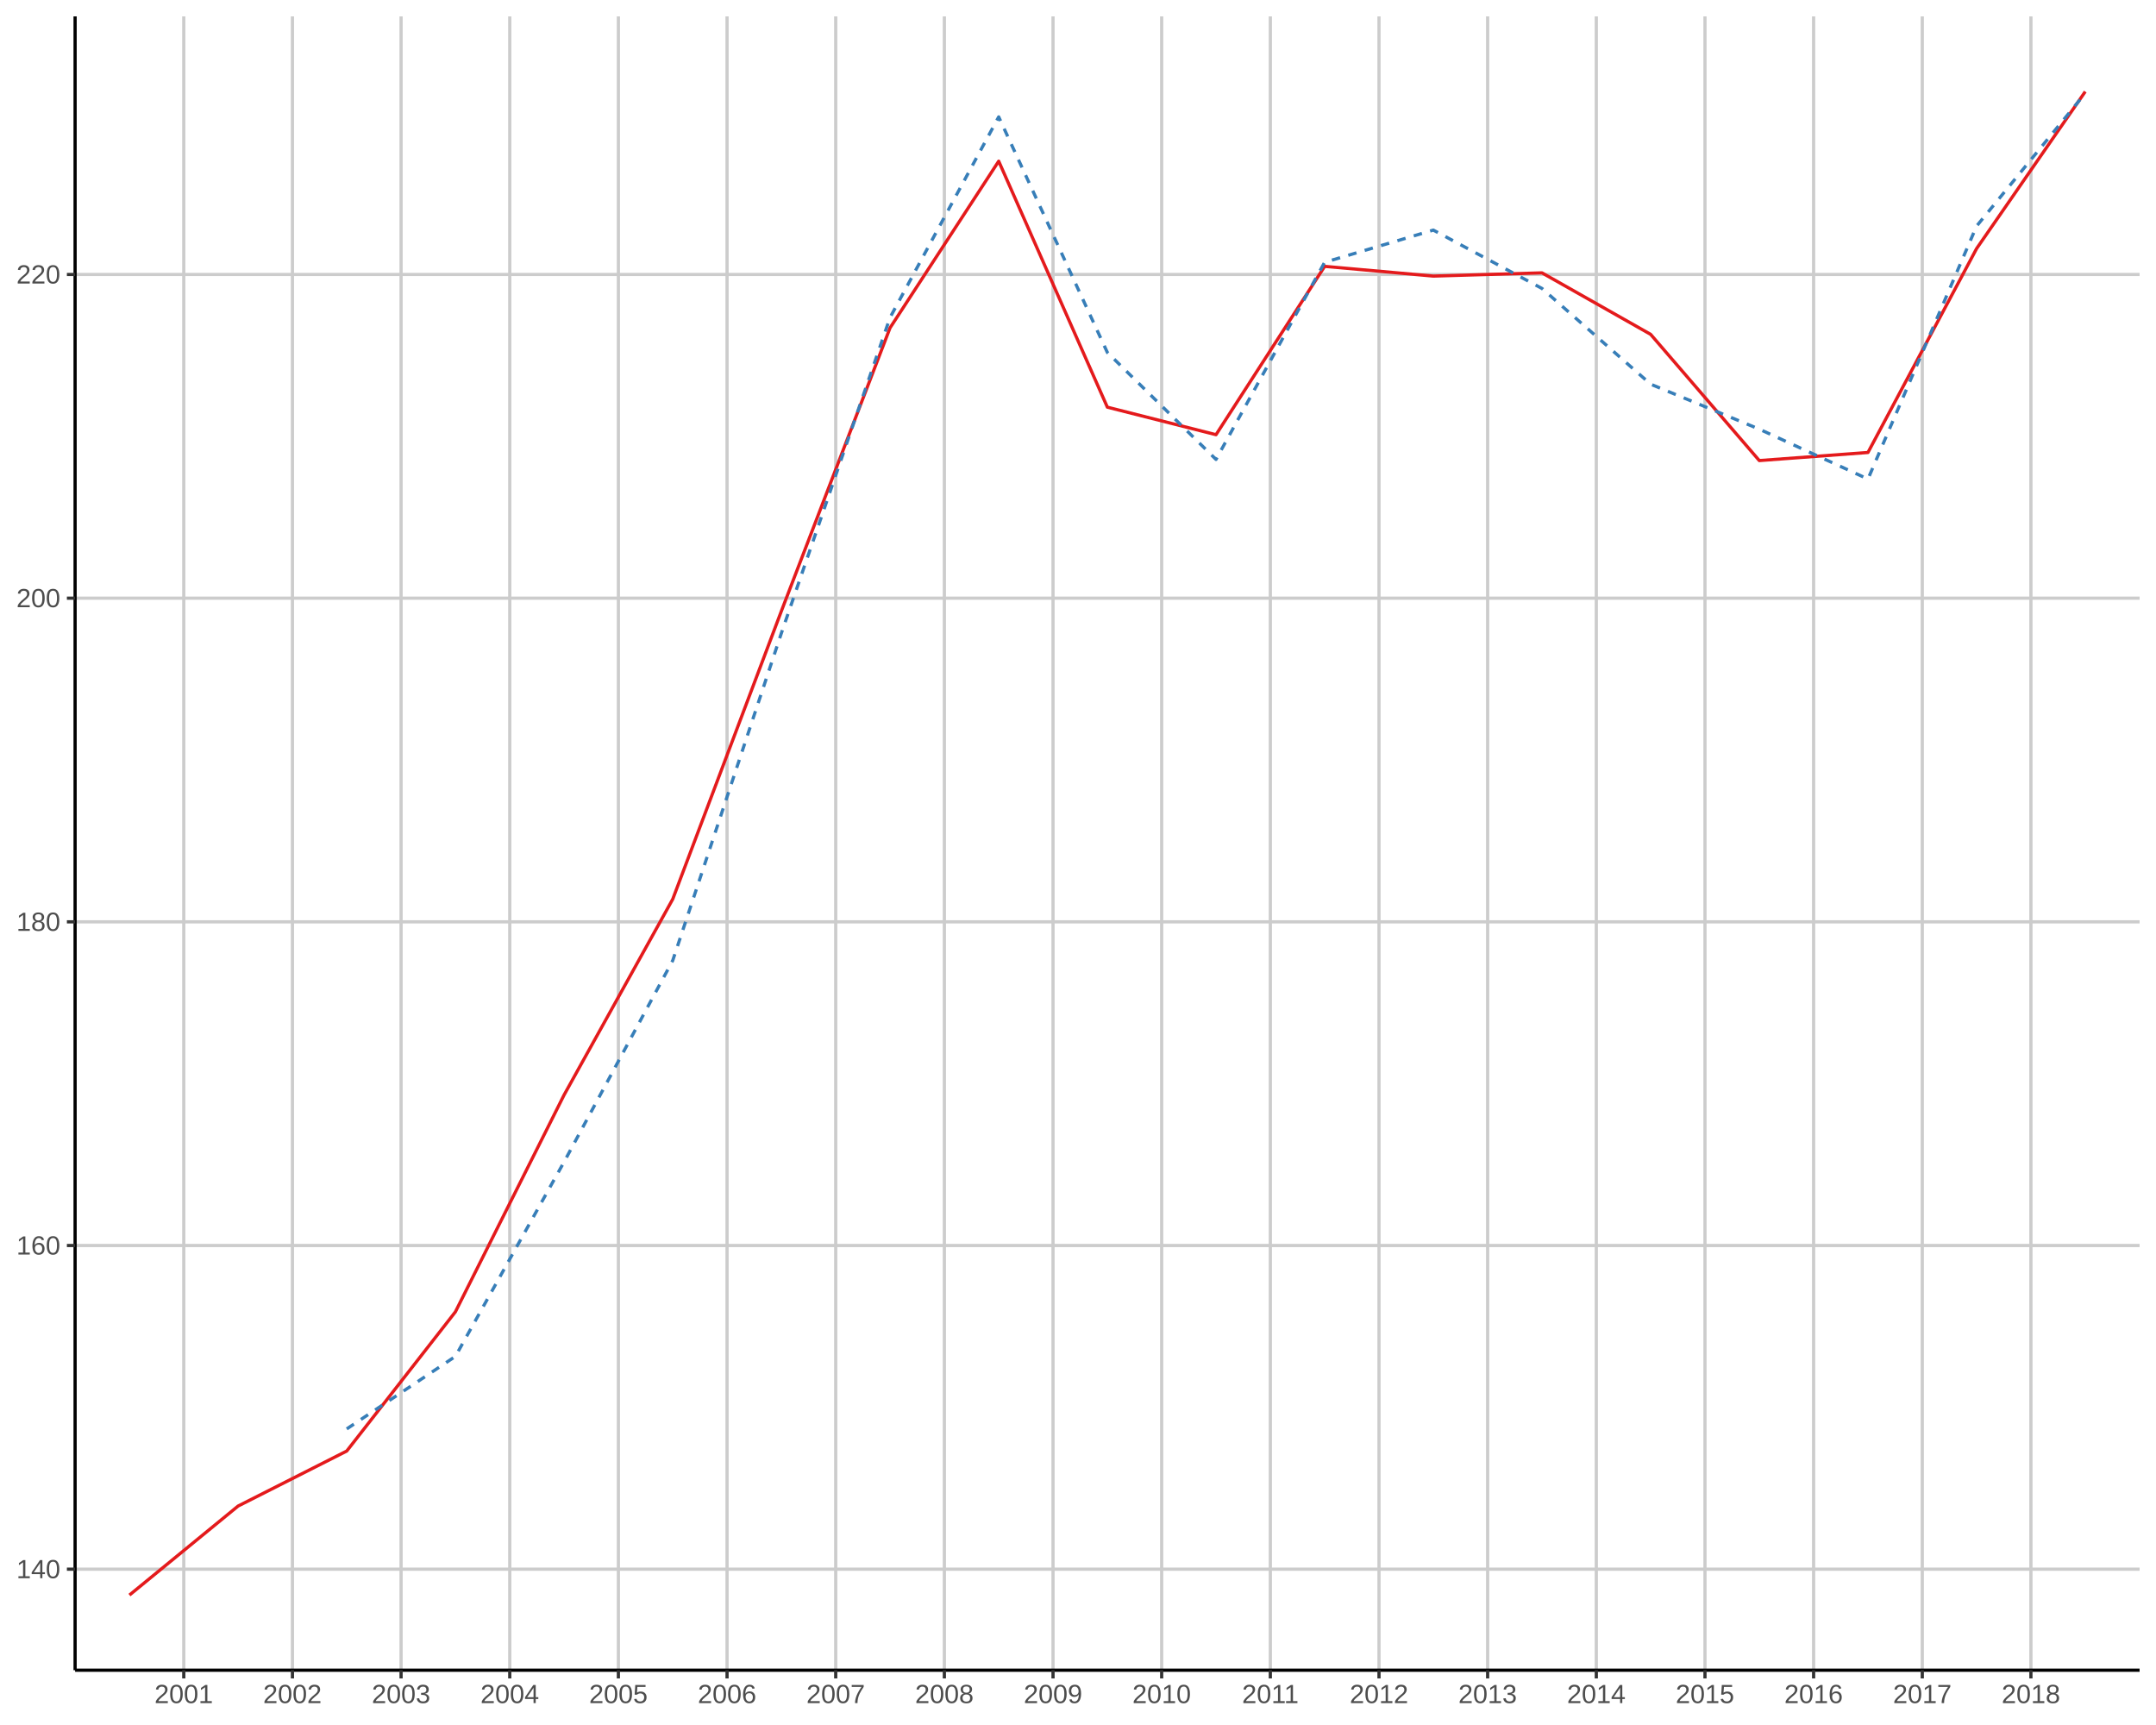
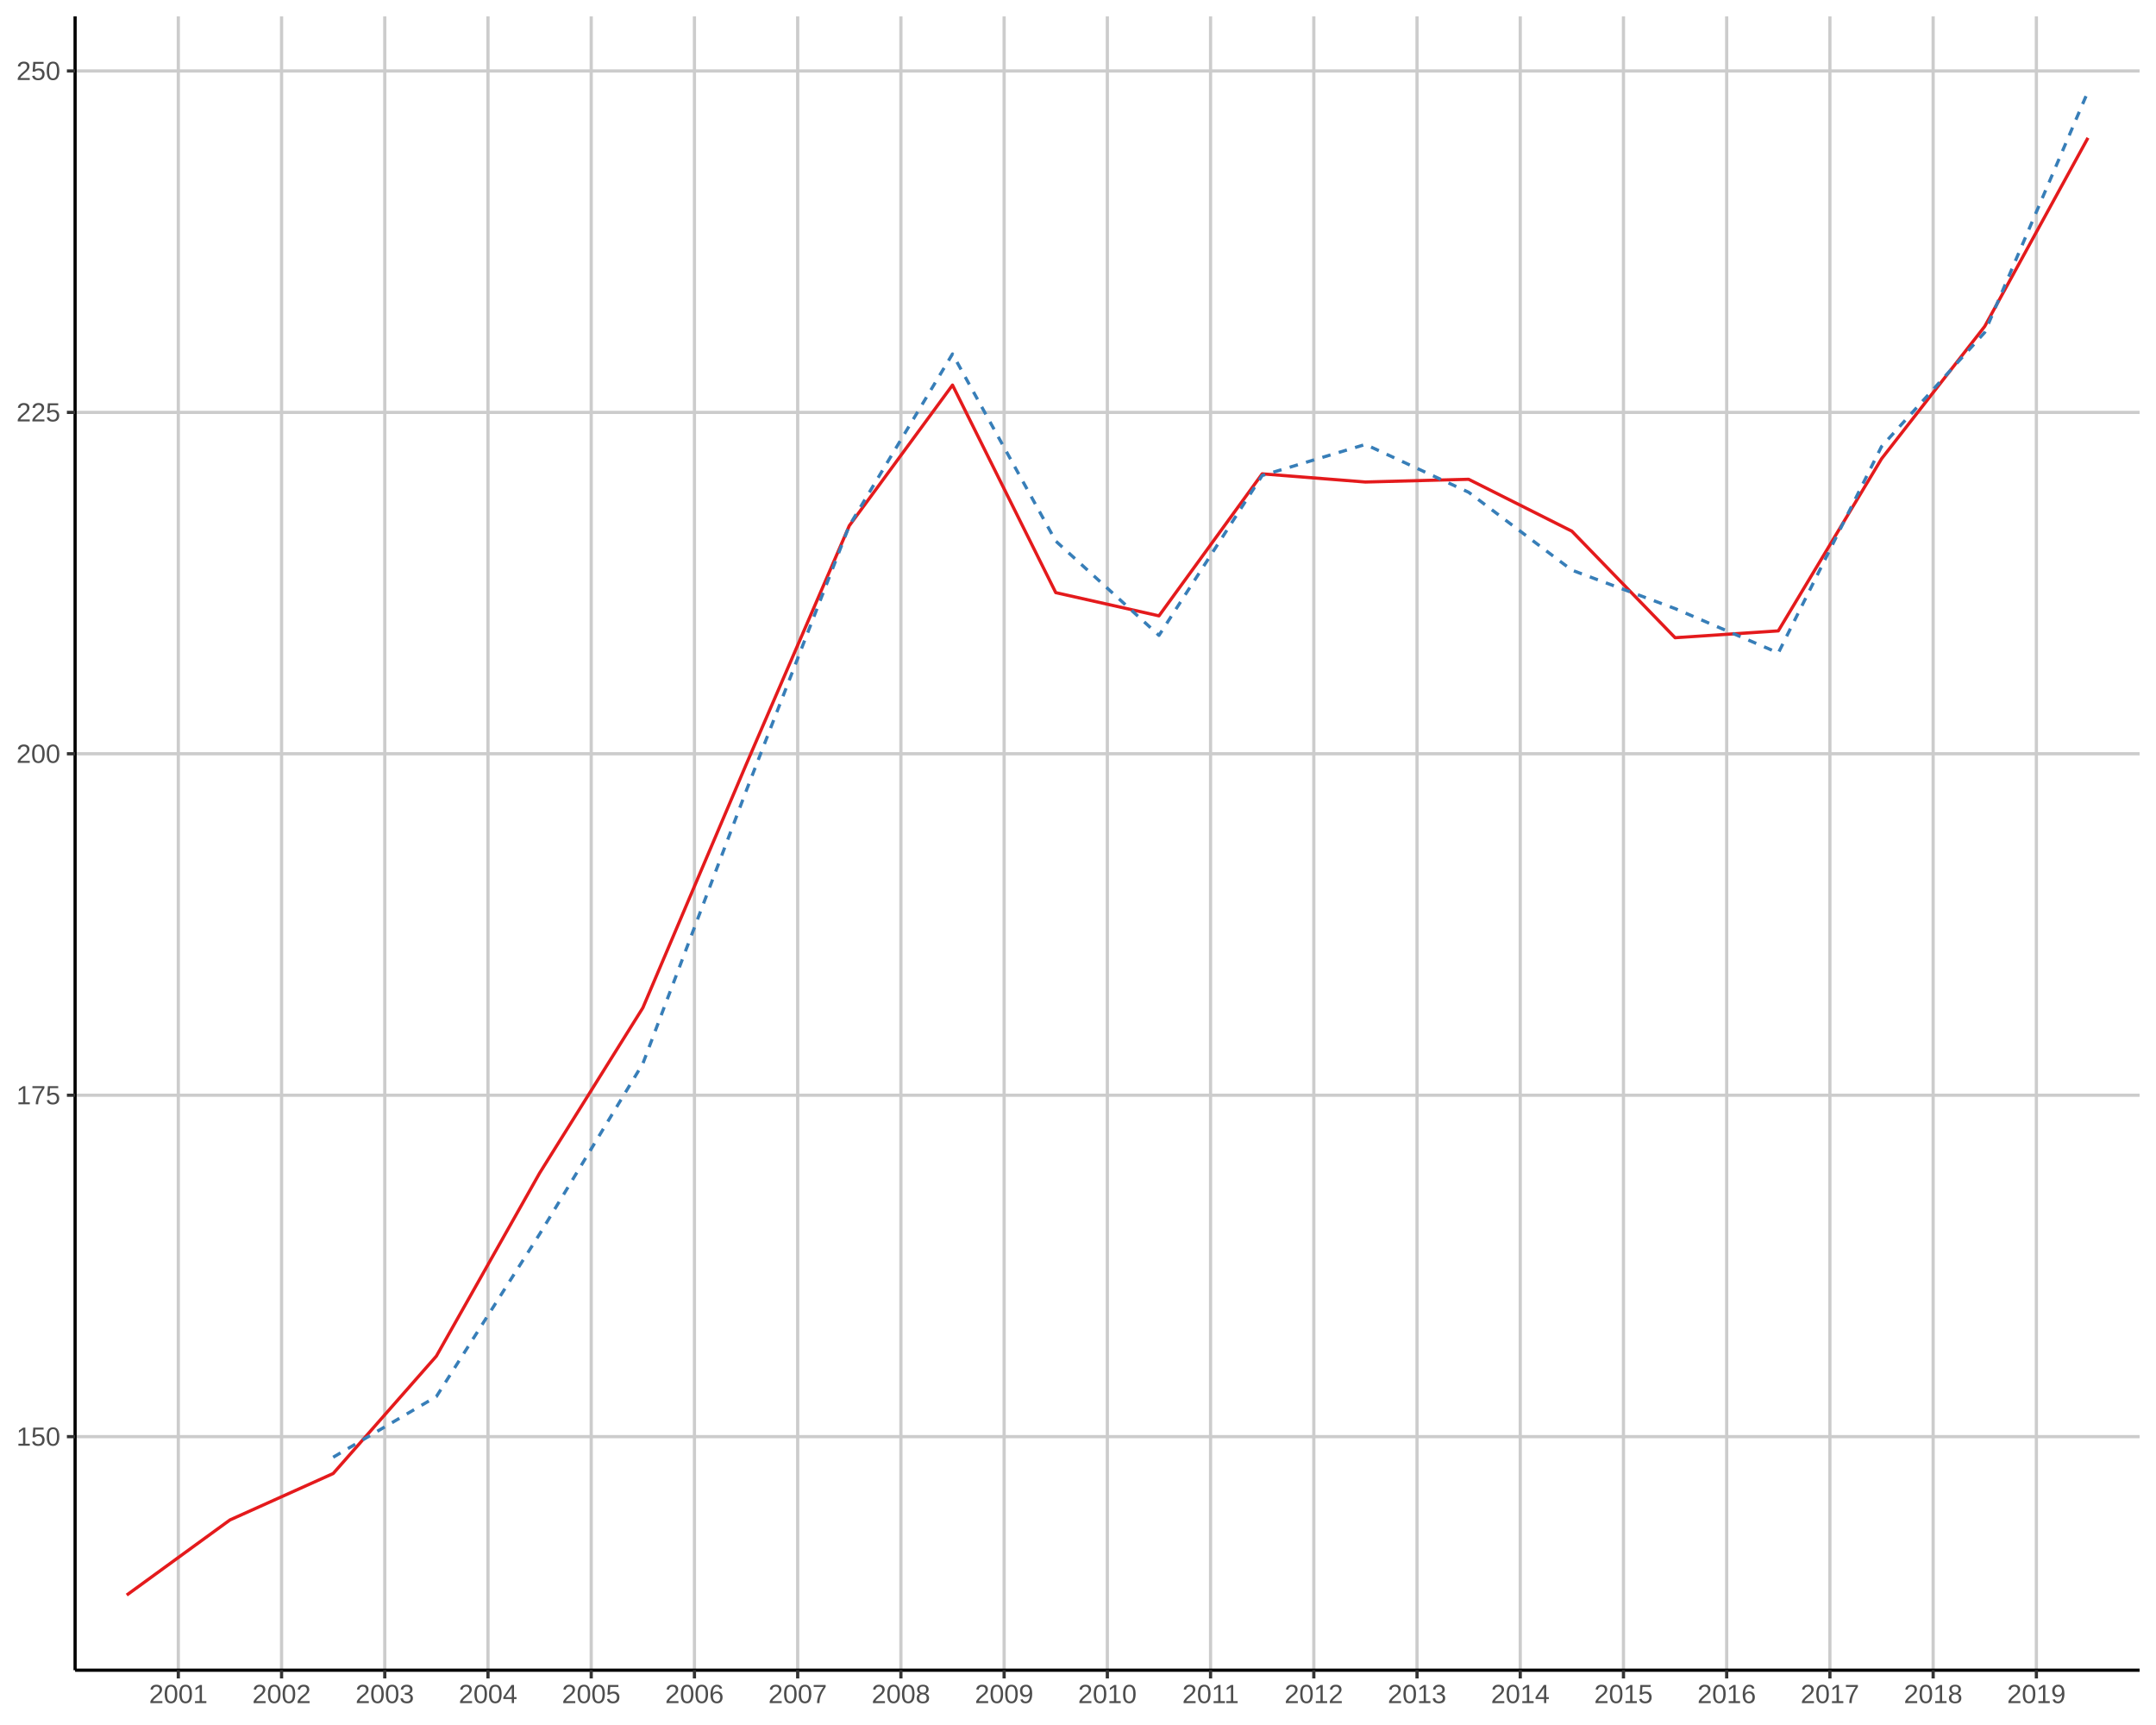
<svg xmlns="http://www.w3.org/2000/svg" viewBox="0 0 720.00 576.00">
  <defs>
    <style type="text/css">
    line, polyline, polygon, path, rect, circle {
      fill: none;
      stroke: #000000;
      stroke-linecap: round;
      stroke-linejoin: round;
      stroke-miterlimit: 10.00;
    }
  </style>
  </defs>
  <rect width="100%" height="100%" style="stroke: none; fill: #FFFFFF;" />
  <rect x="0.00" y="0.00" width="720.00" height="576.00" style="stroke-width: 1.07; stroke: #FFFFFF; fill: #FFFFFF;" />
  <defs>
    <clipPath id="cpMjUuMDh8NzE0LjUyfDU1Ny43MXw1LjQ4">
      <rect x="25.08" y="5.48" width="689.44" height="552.23" />
    </clipPath>
  </defs>
  <rect x="25.08" y="5.48" width="689.44" height="552.23" style="stroke-width: 1.07; stroke: none; fill: #FFFFFF;" clip-path="url(#cpMjUuMDh8NzE0LjUyfDU1Ny43MXw1LjQ4)" />
-   <polyline points="25.08,523.97 714.52,523.97 " style="stroke-width: 1.07; stroke: #CCCCCC; stroke-linecap: butt;" clip-path="url(#cpMjUuMDh8NzE0LjUyfDU1Ny43MXw1LjQ4)" />
-   <polyline points="25.08,415.89 714.52,415.89 " style="stroke-width: 1.07; stroke: #CCCCCC; stroke-linecap: butt;" clip-path="url(#cpMjUuMDh8NzE0LjUyfDU1Ny43MXw1LjQ4)" />
-   <polyline points="25.08,307.81 714.52,307.81 " style="stroke-width: 1.07; stroke: #CCCCCC; stroke-linecap: butt;" clip-path="url(#cpMjUuMDh8NzE0LjUyfDU1Ny43MXw1LjQ4)" />
-   <polyline points="25.08,199.73 714.52,199.73 " style="stroke-width: 1.07; stroke: #CCCCCC; stroke-linecap: butt;" clip-path="url(#cpMjUuMDh8NzE0LjUyfDU1Ny43MXw1LjQ4)" />
-   <polyline points="25.08,91.65 714.52,91.65 " style="stroke-width: 1.07; stroke: #CCCCCC; stroke-linecap: butt;" clip-path="url(#cpMjUuMDh8NzE0LjUyfDU1Ny43MXw1LjQ4)" />
-   <polyline points="61.37,557.71 61.37,5.48 " style="stroke-width: 1.07; stroke: #CCCCCC; stroke-linecap: butt;" clip-path="url(#cpMjUuMDh8NzE0LjUyfDU1Ny43MXw1LjQ4)" />
-   <polyline points="97.66,557.71 97.66,5.48 " style="stroke-width: 1.07; stroke: #CCCCCC; stroke-linecap: butt;" clip-path="url(#cpMjUuMDh8NzE0LjUyfDU1Ny43MXw1LjQ4)" />
-   <polyline points="133.94,557.71 133.94,5.48 " style="stroke-width: 1.07; stroke: #CCCCCC; stroke-linecap: butt;" clip-path="url(#cpMjUuMDh8NzE0LjUyfDU1Ny43MXw1LjQ4)" />
-   <polyline points="170.23,557.71 170.23,5.48 " style="stroke-width: 1.07; stroke: #CCCCCC; stroke-linecap: butt;" clip-path="url(#cpMjUuMDh8NzE0LjUyfDU1Ny43MXw1LjQ4)" />
-   <polyline points="206.51,557.71 206.51,5.48 " style="stroke-width: 1.07; stroke: #CCCCCC; stroke-linecap: butt;" clip-path="url(#cpMjUuMDh8NzE0LjUyfDU1Ny43MXw1LjQ4)" />
-   <polyline points="242.80,557.71 242.80,5.48 " style="stroke-width: 1.07; stroke: #CCCCCC; stroke-linecap: butt;" clip-path="url(#cpMjUuMDh8NzE0LjUyfDU1Ny43MXw1LjQ4)" />
-   <polyline points="279.09,557.71 279.09,5.48 " style="stroke-width: 1.07; stroke: #CCCCCC; stroke-linecap: butt;" clip-path="url(#cpMjUuMDh8NzE0LjUyfDU1Ny43MXw1LjQ4)" />
-   <polyline points="315.37,557.71 315.37,5.48 " style="stroke-width: 1.07; stroke: #CCCCCC; stroke-linecap: butt;" clip-path="url(#cpMjUuMDh8NzE0LjUyfDU1Ny43MXw1LjQ4)" />
-   <polyline points="351.66,557.71 351.66,5.48 " style="stroke-width: 1.07; stroke: #CCCCCC; stroke-linecap: butt;" clip-path="url(#cpMjUuMDh8NzE0LjUyfDU1Ny43MXw1LjQ4)" />
-   <polyline points="387.94,557.71 387.94,5.48 " style="stroke-width: 1.07; stroke: #CCCCCC; stroke-linecap: butt;" clip-path="url(#cpMjUuMDh8NzE0LjUyfDU1Ny43MXw1LjQ4)" />
-   <polyline points="424.23,557.71 424.23,5.48 " style="stroke-width: 1.07; stroke: #CCCCCC; stroke-linecap: butt;" clip-path="url(#cpMjUuMDh8NzE0LjUyfDU1Ny43MXw1LjQ4)" />
-   <polyline points="460.52,557.71 460.52,5.48 " style="stroke-width: 1.07; stroke: #CCCCCC; stroke-linecap: butt;" clip-path="url(#cpMjUuMDh8NzE0LjUyfDU1Ny43MXw1LjQ4)" />
-   <polyline points="496.80,557.71 496.80,5.48 " style="stroke-width: 1.07; stroke: #CCCCCC; stroke-linecap: butt;" clip-path="url(#cpMjUuMDh8NzE0LjUyfDU1Ny43MXw1LjQ4)" />
-   <polyline points="533.09,557.71 533.09,5.48 " style="stroke-width: 1.07; stroke: #CCCCCC; stroke-linecap: butt;" clip-path="url(#cpMjUuMDh8NzE0LjUyfDU1Ny43MXw1LjQ4)" />
-   <polyline points="569.38,557.71 569.38,5.48 " style="stroke-width: 1.07; stroke: #CCCCCC; stroke-linecap: butt;" clip-path="url(#cpMjUuMDh8NzE0LjUyfDU1Ny43MXw1LjQ4)" />
-   <polyline points="605.66,557.71 605.66,5.48 " style="stroke-width: 1.07; stroke: #CCCCCC; stroke-linecap: butt;" clip-path="url(#cpMjUuMDh8NzE0LjUyfDU1Ny43MXw1LjQ4)" />
-   <polyline points="641.95,557.71 641.95,5.48 " style="stroke-width: 1.07; stroke: #CCCCCC; stroke-linecap: butt;" clip-path="url(#cpMjUuMDh8NzE0LjUyfDU1Ny43MXw1LjQ4)" />
-   <polyline points="678.23,557.71 678.23,5.48 " style="stroke-width: 1.07; stroke: #CCCCCC; stroke-linecap: butt;" clip-path="url(#cpMjUuMDh8NzE0LjUyfDU1Ny43MXw1LjQ4)" />
-   <polyline points="43.23,532.61 79.51,502.89 115.80,484.52 152.08,438.04 188.37,365.63 224.66,300.24 260.94,204.05 297.23,109.48 333.52,53.82 369.80,135.96 406.09,145.15 442.37,88.94 478.66,92.19 514.95,91.11 551.23,111.64 587.52,153.79 623.81,151.09 660.09,83.00 696.38,30.58 " style="stroke-width: 1.07; stroke: #E41A1C; stroke-linecap: butt;" clip-path="url(#cpMjUuMDh8NzE0LjUyfDU1Ny43MXw1LjQ4)" />
-   <polyline points="115.80,477.13 152.08,452.92 188.37,387.99 224.66,320.73 260.94,211.42 297.23,106.04 333.52,39.03 369.80,117.69 406.09,153.41 442.37,87.58 478.66,76.83 514.95,96.32 551.23,128.28 587.52,143.30 623.81,159.96 660.09,75.49 696.38,31.13 " style="stroke-width: 1.07; stroke: #377EB8; stroke-dasharray: 2.85,2.85; stroke-linecap: butt;" clip-path="url(#cpMjUuMDh8NzE0LjUyfDU1Ny43MXw1LjQ4)" />
+   <polyline points="25.08,479.71 714.52,479.71 " style="stroke-width: 1.07; stroke: #CCCCCC; stroke-linecap: butt;" clip-path="url(#cpMjUuMDh8NzE0LjUyfDU1Ny43MXw1LjQ4)" />
+   <polyline points="25.08,365.71 714.52,365.71 " style="stroke-width: 1.07; stroke: #CCCCCC; stroke-linecap: butt;" clip-path="url(#cpMjUuMDh8NzE0LjUyfDU1Ny43MXw1LjQ4)" />
+   <polyline points="25.08,251.70 714.52,251.70 " style="stroke-width: 1.07; stroke: #CCCCCC; stroke-linecap: butt;" clip-path="url(#cpMjUuMDh8NzE0LjUyfDU1Ny43MXw1LjQ4)" />
+   <polyline points="25.08,137.70 714.52,137.70 " style="stroke-width: 1.07; stroke: #CCCCCC; stroke-linecap: butt;" clip-path="url(#cpMjUuMDh8NzE0LjUyfDU1Ny43MXw1LjQ4)" />
+   <polyline points="25.08,23.69 714.52,23.69 " style="stroke-width: 1.07; stroke: #CCCCCC; stroke-linecap: butt;" clip-path="url(#cpMjUuMDh8NzE0LjUyfDU1Ny43MXw1LjQ4)" />
+   <polyline points="59.55,557.71 59.55,5.48 " style="stroke-width: 1.07; stroke: #CCCCCC; stroke-linecap: butt;" clip-path="url(#cpMjUuMDh8NzE0LjUyfDU1Ny43MXw1LjQ4)" />
+   <polyline points="94.03,557.71 94.03,5.48 " style="stroke-width: 1.07; stroke: #CCCCCC; stroke-linecap: butt;" clip-path="url(#cpMjUuMDh8NzE0LjUyfDU1Ny43MXw1LjQ4)" />
+   <polyline points="128.50,557.71 128.50,5.48 " style="stroke-width: 1.07; stroke: #CCCCCC; stroke-linecap: butt;" clip-path="url(#cpMjUuMDh8NzE0LjUyfDU1Ny43MXw1LjQ4)" />
+   <polyline points="162.97,557.71 162.97,5.48 " style="stroke-width: 1.07; stroke: #CCCCCC; stroke-linecap: butt;" clip-path="url(#cpMjUuMDh8NzE0LjUyfDU1Ny43MXw1LjQ4)" />
+   <polyline points="197.44,557.71 197.44,5.48 " style="stroke-width: 1.07; stroke: #CCCCCC; stroke-linecap: butt;" clip-path="url(#cpMjUuMDh8NzE0LjUyfDU1Ny43MXw1LjQ4)" />
+   <polyline points="231.91,557.71 231.91,5.48 " style="stroke-width: 1.07; stroke: #CCCCCC; stroke-linecap: butt;" clip-path="url(#cpMjUuMDh8NzE0LjUyfDU1Ny43MXw1LjQ4)" />
+   <polyline points="266.39,557.71 266.39,5.48 " style="stroke-width: 1.07; stroke: #CCCCCC; stroke-linecap: butt;" clip-path="url(#cpMjUuMDh8NzE0LjUyfDU1Ny43MXw1LjQ4)" />
+   <polyline points="300.86,557.71 300.86,5.48 " style="stroke-width: 1.07; stroke: #CCCCCC; stroke-linecap: butt;" clip-path="url(#cpMjUuMDh8NzE0LjUyfDU1Ny43MXw1LjQ4)" />
+   <polyline points="335.33,557.71 335.33,5.48 " style="stroke-width: 1.07; stroke: #CCCCCC; stroke-linecap: butt;" clip-path="url(#cpMjUuMDh8NzE0LjUyfDU1Ny43MXw1LjQ4)" />
+   <polyline points="369.80,557.71 369.80,5.48 " style="stroke-width: 1.07; stroke: #CCCCCC; stroke-linecap: butt;" clip-path="url(#cpMjUuMDh8NzE0LjUyfDU1Ny43MXw1LjQ4)" />
+   <polyline points="404.27,557.71 404.27,5.48 " style="stroke-width: 1.07; stroke: #CCCCCC; stroke-linecap: butt;" clip-path="url(#cpMjUuMDh8NzE0LjUyfDU1Ny43MXw1LjQ4)" />
+   <polyline points="438.75,557.71 438.75,5.48 " style="stroke-width: 1.07; stroke: #CCCCCC; stroke-linecap: butt;" clip-path="url(#cpMjUuMDh8NzE0LjUyfDU1Ny43MXw1LjQ4)" />
+   <polyline points="473.22,557.71 473.22,5.48 " style="stroke-width: 1.07; stroke: #CCCCCC; stroke-linecap: butt;" clip-path="url(#cpMjUuMDh8NzE0LjUyfDU1Ny43MXw1LjQ4)" />
+   <polyline points="507.69,557.71 507.69,5.48 " style="stroke-width: 1.07; stroke: #CCCCCC; stroke-linecap: butt;" clip-path="url(#cpMjUuMDh8NzE0LjUyfDU1Ny43MXw1LjQ4)" />
+   <polyline points="542.16,557.71 542.16,5.48 " style="stroke-width: 1.07; stroke: #CCCCCC; stroke-linecap: butt;" clip-path="url(#cpMjUuMDh8NzE0LjUyfDU1Ny43MXw1LjQ4)" />
+   <polyline points="576.63,557.71 576.63,5.48 " style="stroke-width: 1.07; stroke: #CCCCCC; stroke-linecap: butt;" clip-path="url(#cpMjUuMDh8NzE0LjUyfDU1Ny43MXw1LjQ4)" />
+   <polyline points="611.10,557.71 611.10,5.48 " style="stroke-width: 1.07; stroke: #CCCCCC; stroke-linecap: butt;" clip-path="url(#cpMjUuMDh8NzE0LjUyfDU1Ny43MXw1LjQ4)" />
+   <polyline points="645.58,557.71 645.58,5.48 " style="stroke-width: 1.07; stroke: #CCCCCC; stroke-linecap: butt;" clip-path="url(#cpMjUuMDh8NzE0LjUyfDU1Ny43MXw1LjQ4)" />
+   <polyline points="680.05,557.71 680.05,5.48 " style="stroke-width: 1.07; stroke: #CCCCCC; stroke-linecap: butt;" clip-path="url(#cpMjUuMDh8NzE0LjUyfDU1Ny43MXw1LjQ4)" />
+   <polyline points="42.32,532.61 76.79,507.53 111.26,492.03 145.73,452.81 180.21,391.70 214.68,336.52 249.15,255.35 283.62,175.55 318.09,128.58 352.57,197.89 387.04,205.64 421.51,158.22 455.98,160.95 490.45,160.04 524.93,177.37 559.40,212.94 593.87,210.66 628.34,153.20 662.81,108.97 697.28,46.03 " style="stroke-width: 1.07; stroke: #E41A1C; stroke-linecap: butt;" clip-path="url(#cpMjUuMDh8NzE0LjUyfDU1Ny43MXw1LjQ4)" />
+   <polyline points="111.26,486.59 145.73,466.33 180.21,412.07 214.68,355.16 249.15,264.19 283.62,175.53 318.09,118.19 352.57,180.67 387.04,212.16 421.51,158.78 455.98,148.40 490.45,164.37 524.93,190.38 559.40,203.22 593.87,218.02 628.34,149.10 662.81,110.98 697.28,30.58 " style="stroke-width: 1.07; stroke: #377EB8; stroke-dasharray: 2.85,2.85; stroke-linecap: butt;" clip-path="url(#cpMjUuMDh8NzE0LjUyfDU1Ny43MXw1LjQ4)" />
  <defs>
    <clipPath id="cpMC4wMHw3MjAuMDB8NTc2LjAwfDAuMDA=">
      <rect x="0.00" y="0.00" width="720.00" height="576.00" />
    </clipPath>
  </defs>
  <polyline points="25.08,557.71 25.08,5.48 " style="stroke-width: 1.07; stroke-linecap: butt;" clip-path="url(#cpMC4wMHw3MjAuMDB8NTc2LjAwfDAuMDA=)" />
  <g clip-path="url(#cpMC4wMHw3MjAuMDB8NTc2LjAwfDAuMDA=)">
-     <text x="5.48" y="526.99" style="font-size: 8.80px; fill: #4D4D4D; font-family: Liberation Sans;" textLength="14.67px" lengthAdjust="spacingAndGlyphs">140</text>
+     <text x="5.48" y="482.74" style="font-size: 8.80px; fill: #4D4D4D; font-family: Liberation Sans;" textLength="14.67px" lengthAdjust="spacingAndGlyphs">150</text>
  </g>
  <g clip-path="url(#cpMC4wMHw3MjAuMDB8NTc2LjAwfDAuMDA=)">
-     <text x="5.48" y="418.91" style="font-size: 8.80px; fill: #4D4D4D; font-family: Liberation Sans;" textLength="14.67px" lengthAdjust="spacingAndGlyphs">160</text>
+     <text x="5.48" y="368.73" style="font-size: 8.80px; fill: #4D4D4D; font-family: Liberation Sans;" textLength="14.67px" lengthAdjust="spacingAndGlyphs">175</text>
  </g>
  <g clip-path="url(#cpMC4wMHw3MjAuMDB8NTc2LjAwfDAuMDA=)">
-     <text x="5.48" y="310.83" style="font-size: 8.80px; fill: #4D4D4D; font-family: Liberation Sans;" textLength="14.67px" lengthAdjust="spacingAndGlyphs">180</text>
+     <text x="5.48" y="254.73" style="font-size: 8.80px; fill: #4D4D4D; font-family: Liberation Sans;" textLength="14.67px" lengthAdjust="spacingAndGlyphs">200</text>
  </g>
  <g clip-path="url(#cpMC4wMHw3MjAuMDB8NTc2LjAwfDAuMDA=)">
-     <text x="5.48" y="202.75" style="font-size: 8.80px; fill: #4D4D4D; font-family: Liberation Sans;" textLength="14.67px" lengthAdjust="spacingAndGlyphs">200</text>
+     <text x="5.48" y="140.72" style="font-size: 8.80px; fill: #4D4D4D; font-family: Liberation Sans;" textLength="14.67px" lengthAdjust="spacingAndGlyphs">225</text>
  </g>
  <g clip-path="url(#cpMC4wMHw3MjAuMDB8NTc2LjAwfDAuMDA=)">
-     <text x="5.48" y="94.67" style="font-size: 8.80px; fill: #4D4D4D; font-family: Liberation Sans;" textLength="14.67px" lengthAdjust="spacingAndGlyphs">220</text>
+     <text x="5.48" y="26.71" style="font-size: 8.80px; fill: #4D4D4D; font-family: Liberation Sans;" textLength="14.67px" lengthAdjust="spacingAndGlyphs">250</text>
  </g>
-   <polyline points="22.34,523.97 25.08,523.97 " style="stroke-width: 1.07; stroke: #333333; stroke-linecap: butt;" clip-path="url(#cpMC4wMHw3MjAuMDB8NTc2LjAwfDAuMDA=)" />
-   <polyline points="22.34,415.89 25.08,415.89 " style="stroke-width: 1.07; stroke: #333333; stroke-linecap: butt;" clip-path="url(#cpMC4wMHw3MjAuMDB8NTc2LjAwfDAuMDA=)" />
-   <polyline points="22.34,307.81 25.08,307.81 " style="stroke-width: 1.07; stroke: #333333; stroke-linecap: butt;" clip-path="url(#cpMC4wMHw3MjAuMDB8NTc2LjAwfDAuMDA=)" />
-   <polyline points="22.34,199.73 25.08,199.73 " style="stroke-width: 1.07; stroke: #333333; stroke-linecap: butt;" clip-path="url(#cpMC4wMHw3MjAuMDB8NTc2LjAwfDAuMDA=)" />
-   <polyline points="22.34,91.65 25.08,91.65 " style="stroke-width: 1.07; stroke: #333333; stroke-linecap: butt;" clip-path="url(#cpMC4wMHw3MjAuMDB8NTc2LjAwfDAuMDA=)" />
+   <polyline points="22.34,479.71 25.08,479.71 " style="stroke-width: 1.07; stroke: #333333; stroke-linecap: butt;" clip-path="url(#cpMC4wMHw3MjAuMDB8NTc2LjAwfDAuMDA=)" />
+   <polyline points="22.34,365.71 25.08,365.71 " style="stroke-width: 1.07; stroke: #333333; stroke-linecap: butt;" clip-path="url(#cpMC4wMHw3MjAuMDB8NTc2LjAwfDAuMDA=)" />
+   <polyline points="22.34,251.70 25.08,251.70 " style="stroke-width: 1.07; stroke: #333333; stroke-linecap: butt;" clip-path="url(#cpMC4wMHw3MjAuMDB8NTc2LjAwfDAuMDA=)" />
+   <polyline points="22.34,137.70 25.08,137.70 " style="stroke-width: 1.07; stroke: #333333; stroke-linecap: butt;" clip-path="url(#cpMC4wMHw3MjAuMDB8NTc2LjAwfDAuMDA=)" />
+   <polyline points="22.34,23.69 25.08,23.69 " style="stroke-width: 1.07; stroke: #333333; stroke-linecap: butt;" clip-path="url(#cpMC4wMHw3MjAuMDB8NTc2LjAwfDAuMDA=)" />
  <polyline points="25.08,557.71 714.52,557.71 " style="stroke-width: 1.07; stroke-linecap: butt;" clip-path="url(#cpMC4wMHw3MjAuMDB8NTc2LjAwfDAuMDA=)" />
-   <polyline points="61.37,560.45 61.37,557.71 " style="stroke-width: 1.07; stroke: #333333; stroke-linecap: butt;" clip-path="url(#cpMC4wMHw3MjAuMDB8NTc2LjAwfDAuMDA=)" />
-   <polyline points="97.66,560.45 97.66,557.71 " style="stroke-width: 1.07; stroke: #333333; stroke-linecap: butt;" clip-path="url(#cpMC4wMHw3MjAuMDB8NTc2LjAwfDAuMDA=)" />
-   <polyline points="133.94,560.45 133.94,557.71 " style="stroke-width: 1.07; stroke: #333333; stroke-linecap: butt;" clip-path="url(#cpMC4wMHw3MjAuMDB8NTc2LjAwfDAuMDA=)" />
-   <polyline points="170.23,560.45 170.23,557.71 " style="stroke-width: 1.07; stroke: #333333; stroke-linecap: butt;" clip-path="url(#cpMC4wMHw3MjAuMDB8NTc2LjAwfDAuMDA=)" />
-   <polyline points="206.51,560.45 206.51,557.71 " style="stroke-width: 1.07; stroke: #333333; stroke-linecap: butt;" clip-path="url(#cpMC4wMHw3MjAuMDB8NTc2LjAwfDAuMDA=)" />
-   <polyline points="242.80,560.45 242.80,557.71 " style="stroke-width: 1.07; stroke: #333333; stroke-linecap: butt;" clip-path="url(#cpMC4wMHw3MjAuMDB8NTc2LjAwfDAuMDA=)" />
-   <polyline points="279.09,560.45 279.09,557.71 " style="stroke-width: 1.07; stroke: #333333; stroke-linecap: butt;" clip-path="url(#cpMC4wMHw3MjAuMDB8NTc2LjAwfDAuMDA=)" />
-   <polyline points="315.37,560.45 315.37,557.71 " style="stroke-width: 1.07; stroke: #333333; stroke-linecap: butt;" clip-path="url(#cpMC4wMHw3MjAuMDB8NTc2LjAwfDAuMDA=)" />
-   <polyline points="351.66,560.45 351.66,557.71 " style="stroke-width: 1.07; stroke: #333333; stroke-linecap: butt;" clip-path="url(#cpMC4wMHw3MjAuMDB8NTc2LjAwfDAuMDA=)" />
-   <polyline points="387.94,560.45 387.94,557.71 " style="stroke-width: 1.07; stroke: #333333; stroke-linecap: butt;" clip-path="url(#cpMC4wMHw3MjAuMDB8NTc2LjAwfDAuMDA=)" />
-   <polyline points="424.23,560.45 424.23,557.71 " style="stroke-width: 1.07; stroke: #333333; stroke-linecap: butt;" clip-path="url(#cpMC4wMHw3MjAuMDB8NTc2LjAwfDAuMDA=)" />
-   <polyline points="460.52,560.45 460.52,557.71 " style="stroke-width: 1.07; stroke: #333333; stroke-linecap: butt;" clip-path="url(#cpMC4wMHw3MjAuMDB8NTc2LjAwfDAuMDA=)" />
-   <polyline points="496.80,560.45 496.80,557.71 " style="stroke-width: 1.07; stroke: #333333; stroke-linecap: butt;" clip-path="url(#cpMC4wMHw3MjAuMDB8NTc2LjAwfDAuMDA=)" />
-   <polyline points="533.09,560.45 533.09,557.71 " style="stroke-width: 1.07; stroke: #333333; stroke-linecap: butt;" clip-path="url(#cpMC4wMHw3MjAuMDB8NTc2LjAwfDAuMDA=)" />
-   <polyline points="569.38,560.45 569.38,557.71 " style="stroke-width: 1.07; stroke: #333333; stroke-linecap: butt;" clip-path="url(#cpMC4wMHw3MjAuMDB8NTc2LjAwfDAuMDA=)" />
-   <polyline points="605.66,560.45 605.66,557.71 " style="stroke-width: 1.07; stroke: #333333; stroke-linecap: butt;" clip-path="url(#cpMC4wMHw3MjAuMDB8NTc2LjAwfDAuMDA=)" />
-   <polyline points="641.95,560.45 641.95,557.71 " style="stroke-width: 1.07; stroke: #333333; stroke-linecap: butt;" clip-path="url(#cpMC4wMHw3MjAuMDB8NTc2LjAwfDAuMDA=)" />
-   <polyline points="678.23,560.45 678.23,557.71 " style="stroke-width: 1.07; stroke: #333333; stroke-linecap: butt;" clip-path="url(#cpMC4wMHw3MjAuMDB8NTc2LjAwfDAuMDA=)" />
+   <polyline points="59.55,560.45 59.55,557.71 " style="stroke-width: 1.07; stroke: #333333; stroke-linecap: butt;" clip-path="url(#cpMC4wMHw3MjAuMDB8NTc2LjAwfDAuMDA=)" />
+   <polyline points="94.03,560.45 94.03,557.71 " style="stroke-width: 1.07; stroke: #333333; stroke-linecap: butt;" clip-path="url(#cpMC4wMHw3MjAuMDB8NTc2LjAwfDAuMDA=)" />
+   <polyline points="128.50,560.45 128.50,557.71 " style="stroke-width: 1.07; stroke: #333333; stroke-linecap: butt;" clip-path="url(#cpMC4wMHw3MjAuMDB8NTc2LjAwfDAuMDA=)" />
+   <polyline points="162.97,560.45 162.97,557.71 " style="stroke-width: 1.07; stroke: #333333; stroke-linecap: butt;" clip-path="url(#cpMC4wMHw3MjAuMDB8NTc2LjAwfDAuMDA=)" />
+   <polyline points="197.44,560.45 197.44,557.71 " style="stroke-width: 1.07; stroke: #333333; stroke-linecap: butt;" clip-path="url(#cpMC4wMHw3MjAuMDB8NTc2LjAwfDAuMDA=)" />
+   <polyline points="231.91,560.45 231.91,557.71 " style="stroke-width: 1.07; stroke: #333333; stroke-linecap: butt;" clip-path="url(#cpMC4wMHw3MjAuMDB8NTc2LjAwfDAuMDA=)" />
+   <polyline points="266.39,560.45 266.39,557.71 " style="stroke-width: 1.07; stroke: #333333; stroke-linecap: butt;" clip-path="url(#cpMC4wMHw3MjAuMDB8NTc2LjAwfDAuMDA=)" />
+   <polyline points="300.86,560.45 300.86,557.71 " style="stroke-width: 1.07; stroke: #333333; stroke-linecap: butt;" clip-path="url(#cpMC4wMHw3MjAuMDB8NTc2LjAwfDAuMDA=)" />
+   <polyline points="335.33,560.45 335.33,557.71 " style="stroke-width: 1.07; stroke: #333333; stroke-linecap: butt;" clip-path="url(#cpMC4wMHw3MjAuMDB8NTc2LjAwfDAuMDA=)" />
+   <polyline points="369.80,560.45 369.80,557.71 " style="stroke-width: 1.07; stroke: #333333; stroke-linecap: butt;" clip-path="url(#cpMC4wMHw3MjAuMDB8NTc2LjAwfDAuMDA=)" />
+   <polyline points="404.27,560.45 404.27,557.71 " style="stroke-width: 1.07; stroke: #333333; stroke-linecap: butt;" clip-path="url(#cpMC4wMHw3MjAuMDB8NTc2LjAwfDAuMDA=)" />
+   <polyline points="438.75,560.45 438.75,557.71 " style="stroke-width: 1.07; stroke: #333333; stroke-linecap: butt;" clip-path="url(#cpMC4wMHw3MjAuMDB8NTc2LjAwfDAuMDA=)" />
+   <polyline points="473.22,560.45 473.22,557.71 " style="stroke-width: 1.07; stroke: #333333; stroke-linecap: butt;" clip-path="url(#cpMC4wMHw3MjAuMDB8NTc2LjAwfDAuMDA=)" />
+   <polyline points="507.69,560.45 507.69,557.71 " style="stroke-width: 1.07; stroke: #333333; stroke-linecap: butt;" clip-path="url(#cpMC4wMHw3MjAuMDB8NTc2LjAwfDAuMDA=)" />
+   <polyline points="542.16,560.45 542.16,557.71 " style="stroke-width: 1.07; stroke: #333333; stroke-linecap: butt;" clip-path="url(#cpMC4wMHw3MjAuMDB8NTc2LjAwfDAuMDA=)" />
+   <polyline points="576.63,560.45 576.63,557.71 " style="stroke-width: 1.07; stroke: #333333; stroke-linecap: butt;" clip-path="url(#cpMC4wMHw3MjAuMDB8NTc2LjAwfDAuMDA=)" />
+   <polyline points="611.10,560.45 611.10,557.71 " style="stroke-width: 1.07; stroke: #333333; stroke-linecap: butt;" clip-path="url(#cpMC4wMHw3MjAuMDB8NTc2LjAwfDAuMDA=)" />
+   <polyline points="645.58,560.45 645.58,557.71 " style="stroke-width: 1.07; stroke: #333333; stroke-linecap: butt;" clip-path="url(#cpMC4wMHw3MjAuMDB8NTc2LjAwfDAuMDA=)" />
+   <polyline points="680.05,560.45 680.05,557.71 " style="stroke-width: 1.07; stroke: #333333; stroke-linecap: butt;" clip-path="url(#cpMC4wMHw3MjAuMDB8NTc2LjAwfDAuMDA=)" />
  <g clip-path="url(#cpMC4wMHw3MjAuMDB8NTc2LjAwfDAuMDA=)">
-     <text x="51.59" y="568.69" style="font-size: 8.80px; fill: #4D4D4D; font-family: Liberation Sans;" textLength="19.56px" lengthAdjust="spacingAndGlyphs">2001</text>
+     <text x="49.77" y="568.69" style="font-size: 8.80px; fill: #4D4D4D; font-family: Liberation Sans;" textLength="19.56px" lengthAdjust="spacingAndGlyphs">2001</text>
  </g>
  <g clip-path="url(#cpMC4wMHw3MjAuMDB8NTc2LjAwfDAuMDA=)">
-     <text x="87.87" y="568.69" style="font-size: 8.80px; fill: #4D4D4D; font-family: Liberation Sans;" textLength="19.56px" lengthAdjust="spacingAndGlyphs">2002</text>
+     <text x="84.25" y="568.69" style="font-size: 8.80px; fill: #4D4D4D; font-family: Liberation Sans;" textLength="19.56px" lengthAdjust="spacingAndGlyphs">2002</text>
  </g>
  <g clip-path="url(#cpMC4wMHw3MjAuMDB8NTc2LjAwfDAuMDA=)">
-     <text x="124.16" y="568.69" style="font-size: 8.80px; fill: #4D4D4D; font-family: Liberation Sans;" textLength="19.56px" lengthAdjust="spacingAndGlyphs">2003</text>
+     <text x="118.72" y="568.69" style="font-size: 8.80px; fill: #4D4D4D; font-family: Liberation Sans;" textLength="19.56px" lengthAdjust="spacingAndGlyphs">2003</text>
  </g>
  <g clip-path="url(#cpMC4wMHw3MjAuMDB8NTc2LjAwfDAuMDA=)">
-     <text x="160.45" y="568.69" style="font-size: 8.80px; fill: #4D4D4D; font-family: Liberation Sans;" textLength="19.56px" lengthAdjust="spacingAndGlyphs">2004</text>
+     <text x="153.19" y="568.69" style="font-size: 8.80px; fill: #4D4D4D; font-family: Liberation Sans;" textLength="19.56px" lengthAdjust="spacingAndGlyphs">2004</text>
  </g>
  <g clip-path="url(#cpMC4wMHw3MjAuMDB8NTc2LjAwfDAuMDA=)">
-     <text x="196.73" y="568.69" style="font-size: 8.80px; fill: #4D4D4D; font-family: Liberation Sans;" textLength="19.56px" lengthAdjust="spacingAndGlyphs">2005</text>
+     <text x="187.66" y="568.69" style="font-size: 8.80px; fill: #4D4D4D; font-family: Liberation Sans;" textLength="19.56px" lengthAdjust="spacingAndGlyphs">2005</text>
  </g>
  <g clip-path="url(#cpMC4wMHw3MjAuMDB8NTc2LjAwfDAuMDA=)">
-     <text x="233.02" y="568.69" style="font-size: 8.80px; fill: #4D4D4D; font-family: Liberation Sans;" textLength="19.56px" lengthAdjust="spacingAndGlyphs">2006</text>
+     <text x="222.13" y="568.69" style="font-size: 8.80px; fill: #4D4D4D; font-family: Liberation Sans;" textLength="19.56px" lengthAdjust="spacingAndGlyphs">2006</text>
  </g>
  <g clip-path="url(#cpMC4wMHw3MjAuMDB8NTc2LjAwfDAuMDA=)">
-     <text x="269.30" y="568.69" style="font-size: 8.80px; fill: #4D4D4D; font-family: Liberation Sans;" textLength="19.56px" lengthAdjust="spacingAndGlyphs">2007</text>
+     <text x="256.60" y="568.69" style="font-size: 8.80px; fill: #4D4D4D; font-family: Liberation Sans;" textLength="19.56px" lengthAdjust="spacingAndGlyphs">2007</text>
  </g>
  <g clip-path="url(#cpMC4wMHw3MjAuMDB8NTc2LjAwfDAuMDA=)">
-     <text x="305.59" y="568.69" style="font-size: 8.80px; fill: #4D4D4D; font-family: Liberation Sans;" textLength="19.56px" lengthAdjust="spacingAndGlyphs">2008</text>
+     <text x="291.08" y="568.69" style="font-size: 8.80px; fill: #4D4D4D; font-family: Liberation Sans;" textLength="19.56px" lengthAdjust="spacingAndGlyphs">2008</text>
  </g>
  <g clip-path="url(#cpMC4wMHw3MjAuMDB8NTc2LjAwfDAuMDA=)">
-     <text x="341.88" y="568.69" style="font-size: 8.80px; fill: #4D4D4D; font-family: Liberation Sans;" textLength="19.56px" lengthAdjust="spacingAndGlyphs">2009</text>
+     <text x="325.55" y="568.69" style="font-size: 8.80px; fill: #4D4D4D; font-family: Liberation Sans;" textLength="19.56px" lengthAdjust="spacingAndGlyphs">2009</text>
  </g>
  <g clip-path="url(#cpMC4wMHw3MjAuMDB8NTc2LjAwfDAuMDA=)">
-     <text x="378.16" y="568.69" style="font-size: 8.80px; fill: #4D4D4D; font-family: Liberation Sans;" textLength="19.56px" lengthAdjust="spacingAndGlyphs">2010</text>
+     <text x="360.02" y="568.69" style="font-size: 8.80px; fill: #4D4D4D; font-family: Liberation Sans;" textLength="19.56px" lengthAdjust="spacingAndGlyphs">2010</text>
  </g>
  <g clip-path="url(#cpMC4wMHw3MjAuMDB8NTc2LjAwfDAuMDA=)">
-     <text x="414.78" y="568.69" style="font-size: 8.80px; fill: #4D4D4D; font-family: Liberation Sans;" textLength="18.91px" lengthAdjust="spacingAndGlyphs">2011</text>
+     <text x="394.82" y="568.69" style="font-size: 8.80px; fill: #4D4D4D; font-family: Liberation Sans;" textLength="18.91px" lengthAdjust="spacingAndGlyphs">2011</text>
  </g>
  <g clip-path="url(#cpMC4wMHw3MjAuMDB8NTc2LjAwfDAuMDA=)">
-     <text x="450.74" y="568.69" style="font-size: 8.80px; fill: #4D4D4D; font-family: Liberation Sans;" textLength="19.56px" lengthAdjust="spacingAndGlyphs">2012</text>
+     <text x="428.96" y="568.69" style="font-size: 8.80px; fill: #4D4D4D; font-family: Liberation Sans;" textLength="19.56px" lengthAdjust="spacingAndGlyphs">2012</text>
  </g>
  <g clip-path="url(#cpMC4wMHw3MjAuMDB8NTc2LjAwfDAuMDA=)">
-     <text x="487.02" y="568.69" style="font-size: 8.80px; fill: #4D4D4D; font-family: Liberation Sans;" textLength="19.56px" lengthAdjust="spacingAndGlyphs">2013</text>
+     <text x="463.44" y="568.69" style="font-size: 8.80px; fill: #4D4D4D; font-family: Liberation Sans;" textLength="19.56px" lengthAdjust="spacingAndGlyphs">2013</text>
  </g>
  <g clip-path="url(#cpMC4wMHw3MjAuMDB8NTc2LjAwfDAuMDA=)">
-     <text x="523.31" y="568.69" style="font-size: 8.80px; fill: #4D4D4D; font-family: Liberation Sans;" textLength="19.56px" lengthAdjust="spacingAndGlyphs">2014</text>
+     <text x="497.91" y="568.69" style="font-size: 8.80px; fill: #4D4D4D; font-family: Liberation Sans;" textLength="19.56px" lengthAdjust="spacingAndGlyphs">2014</text>
  </g>
  <g clip-path="url(#cpMC4wMHw3MjAuMDB8NTc2LjAwfDAuMDA=)">
-     <text x="559.59" y="568.69" style="font-size: 8.80px; fill: #4D4D4D; font-family: Liberation Sans;" textLength="19.56px" lengthAdjust="spacingAndGlyphs">2015</text>
+     <text x="532.38" y="568.69" style="font-size: 8.80px; fill: #4D4D4D; font-family: Liberation Sans;" textLength="19.56px" lengthAdjust="spacingAndGlyphs">2015</text>
  </g>
  <g clip-path="url(#cpMC4wMHw3MjAuMDB8NTc2LjAwfDAuMDA=)">
-     <text x="595.88" y="568.69" style="font-size: 8.80px; fill: #4D4D4D; font-family: Liberation Sans;" textLength="19.56px" lengthAdjust="spacingAndGlyphs">2016</text>
+     <text x="566.85" y="568.69" style="font-size: 8.80px; fill: #4D4D4D; font-family: Liberation Sans;" textLength="19.56px" lengthAdjust="spacingAndGlyphs">2016</text>
  </g>
  <g clip-path="url(#cpMC4wMHw3MjAuMDB8NTc2LjAwfDAuMDA=)">
-     <text x="632.17" y="568.69" style="font-size: 8.80px; fill: #4D4D4D; font-family: Liberation Sans;" textLength="19.56px" lengthAdjust="spacingAndGlyphs">2017</text>
+     <text x="601.32" y="568.69" style="font-size: 8.80px; fill: #4D4D4D; font-family: Liberation Sans;" textLength="19.56px" lengthAdjust="spacingAndGlyphs">2017</text>
  </g>
  <g clip-path="url(#cpMC4wMHw3MjAuMDB8NTc2LjAwfDAuMDA=)">
-     <text x="668.45" y="568.69" style="font-size: 8.80px; fill: #4D4D4D; font-family: Liberation Sans;" textLength="19.56px" lengthAdjust="spacingAndGlyphs">2018</text>
+     <text x="635.80" y="568.69" style="font-size: 8.80px; fill: #4D4D4D; font-family: Liberation Sans;" textLength="19.56px" lengthAdjust="spacingAndGlyphs">2018</text>
+   </g>
+   <g clip-path="url(#cpMC4wMHw3MjAuMDB8NTc2LjAwfDAuMDA=)">
+     <text x="670.27" y="568.69" style="font-size: 8.80px; fill: #4D4D4D; font-family: Liberation Sans;" textLength="19.56px" lengthAdjust="spacingAndGlyphs">2019</text>
  </g>
</svg>
